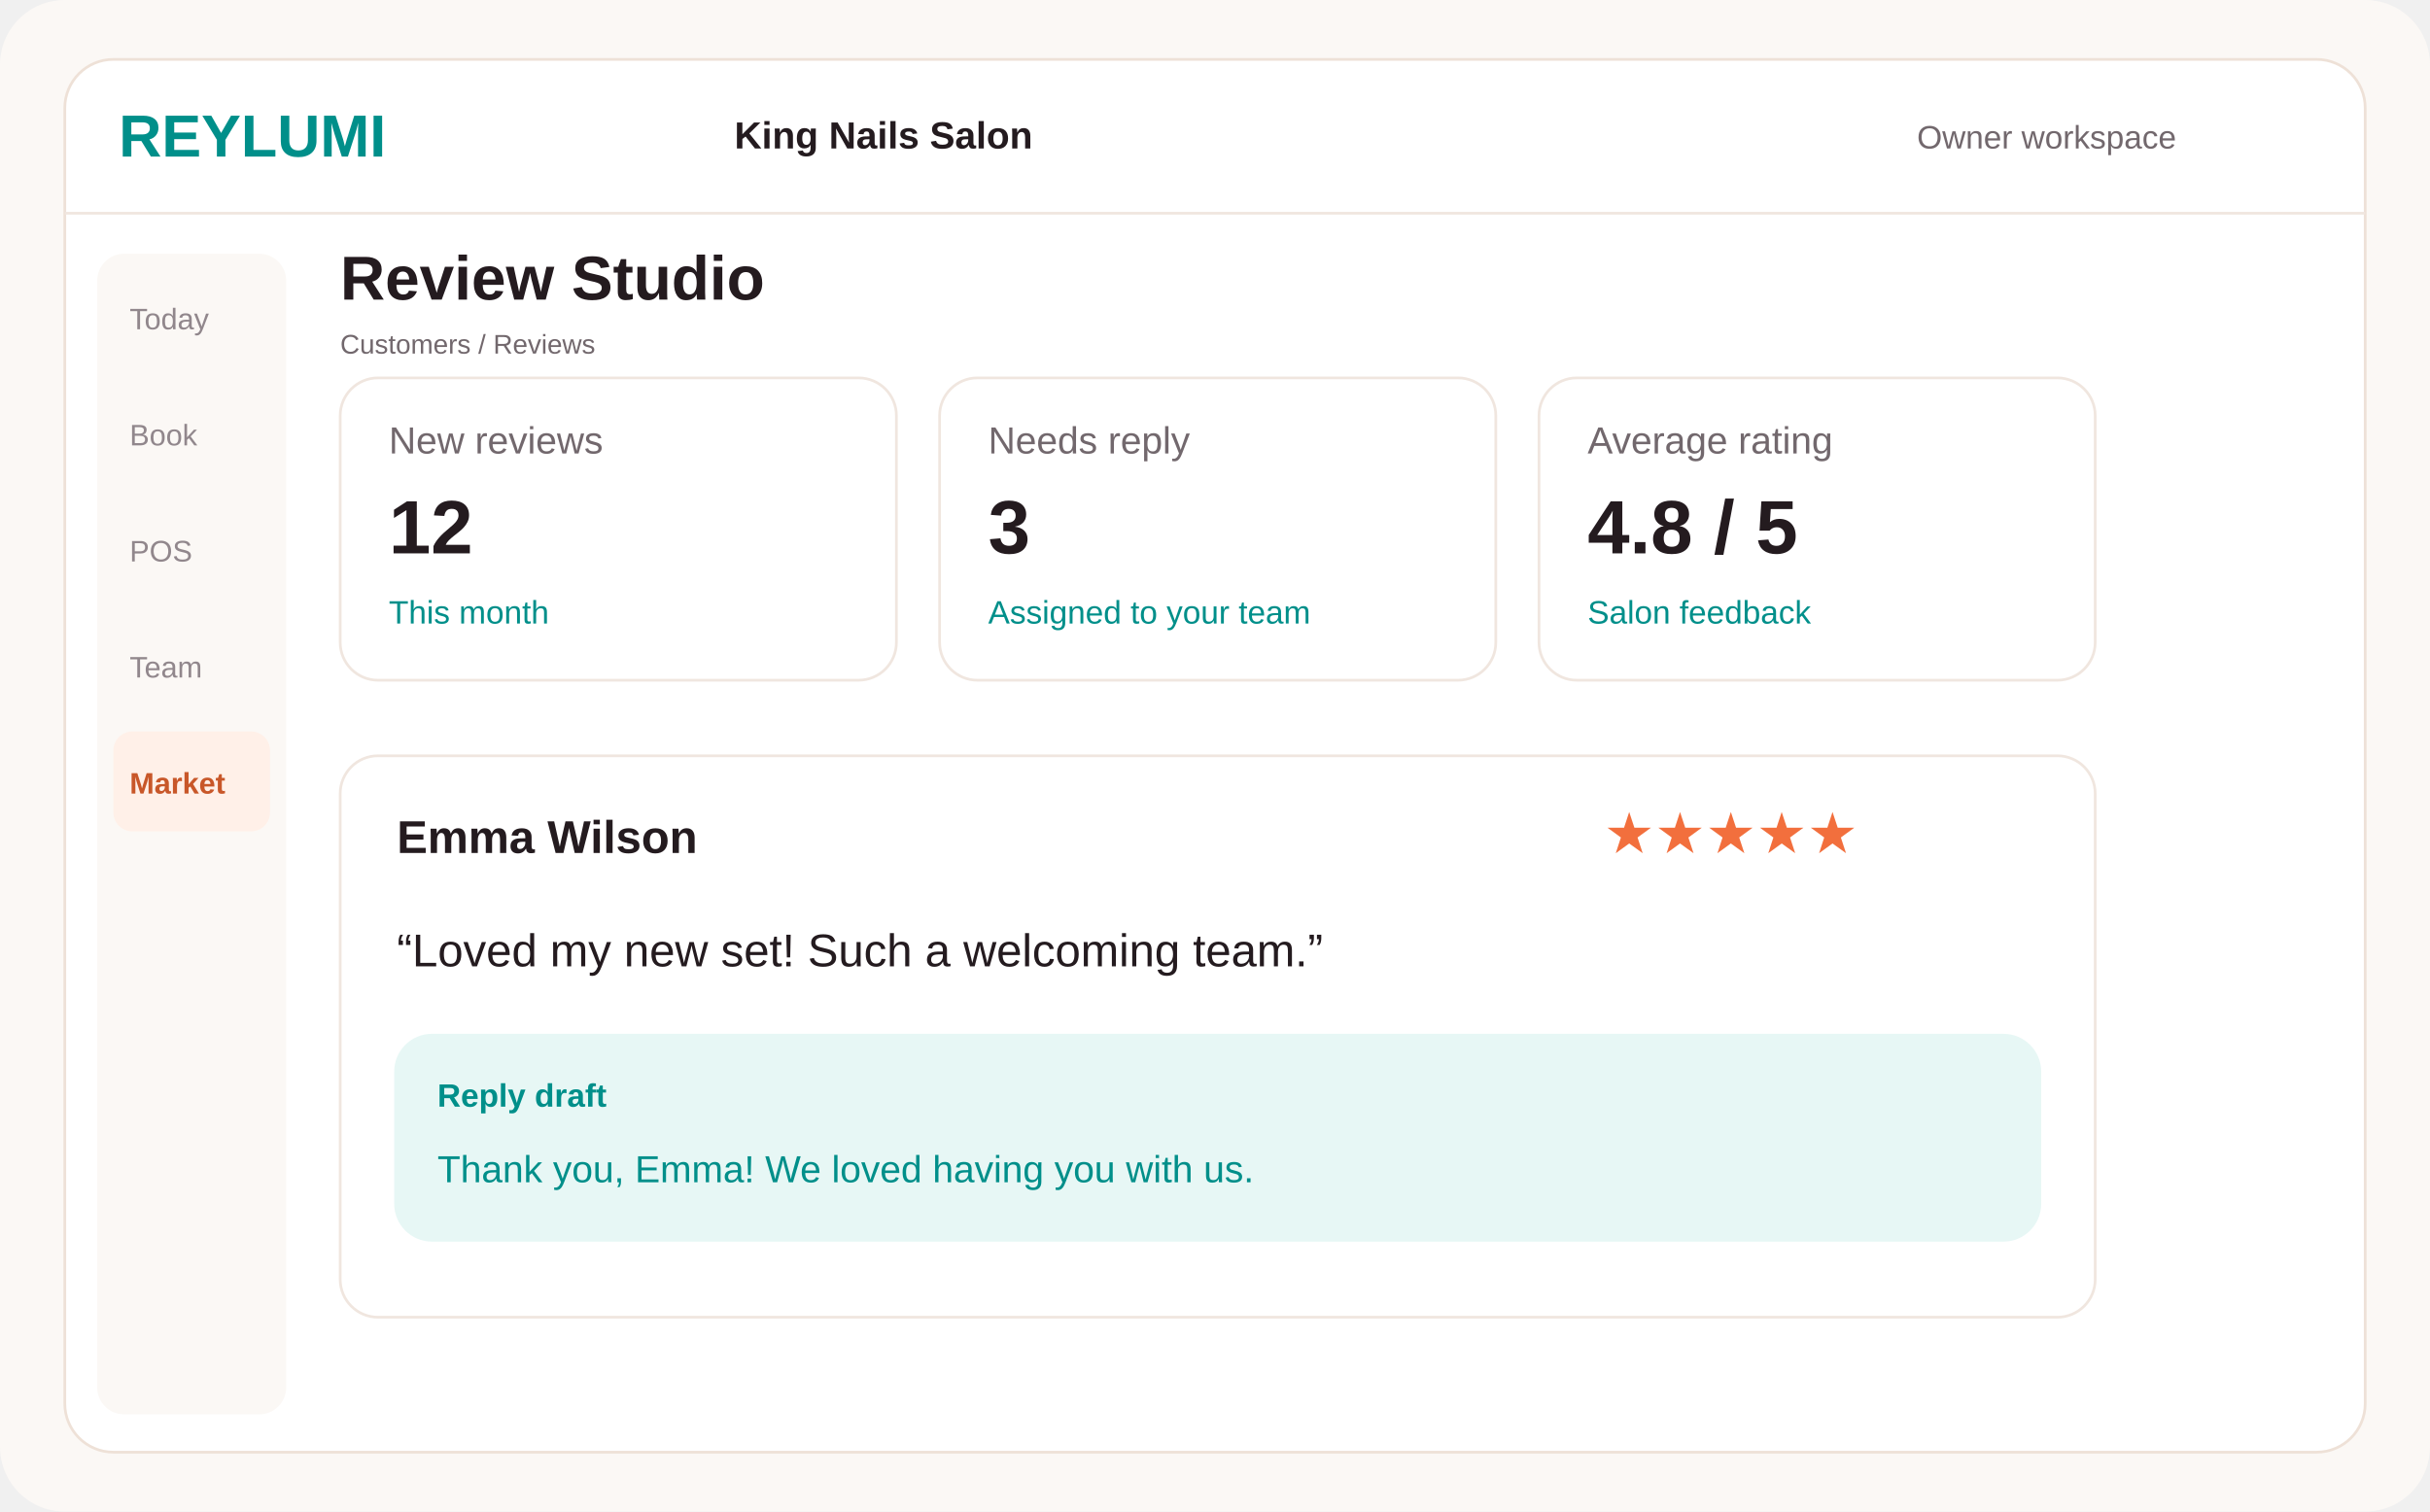
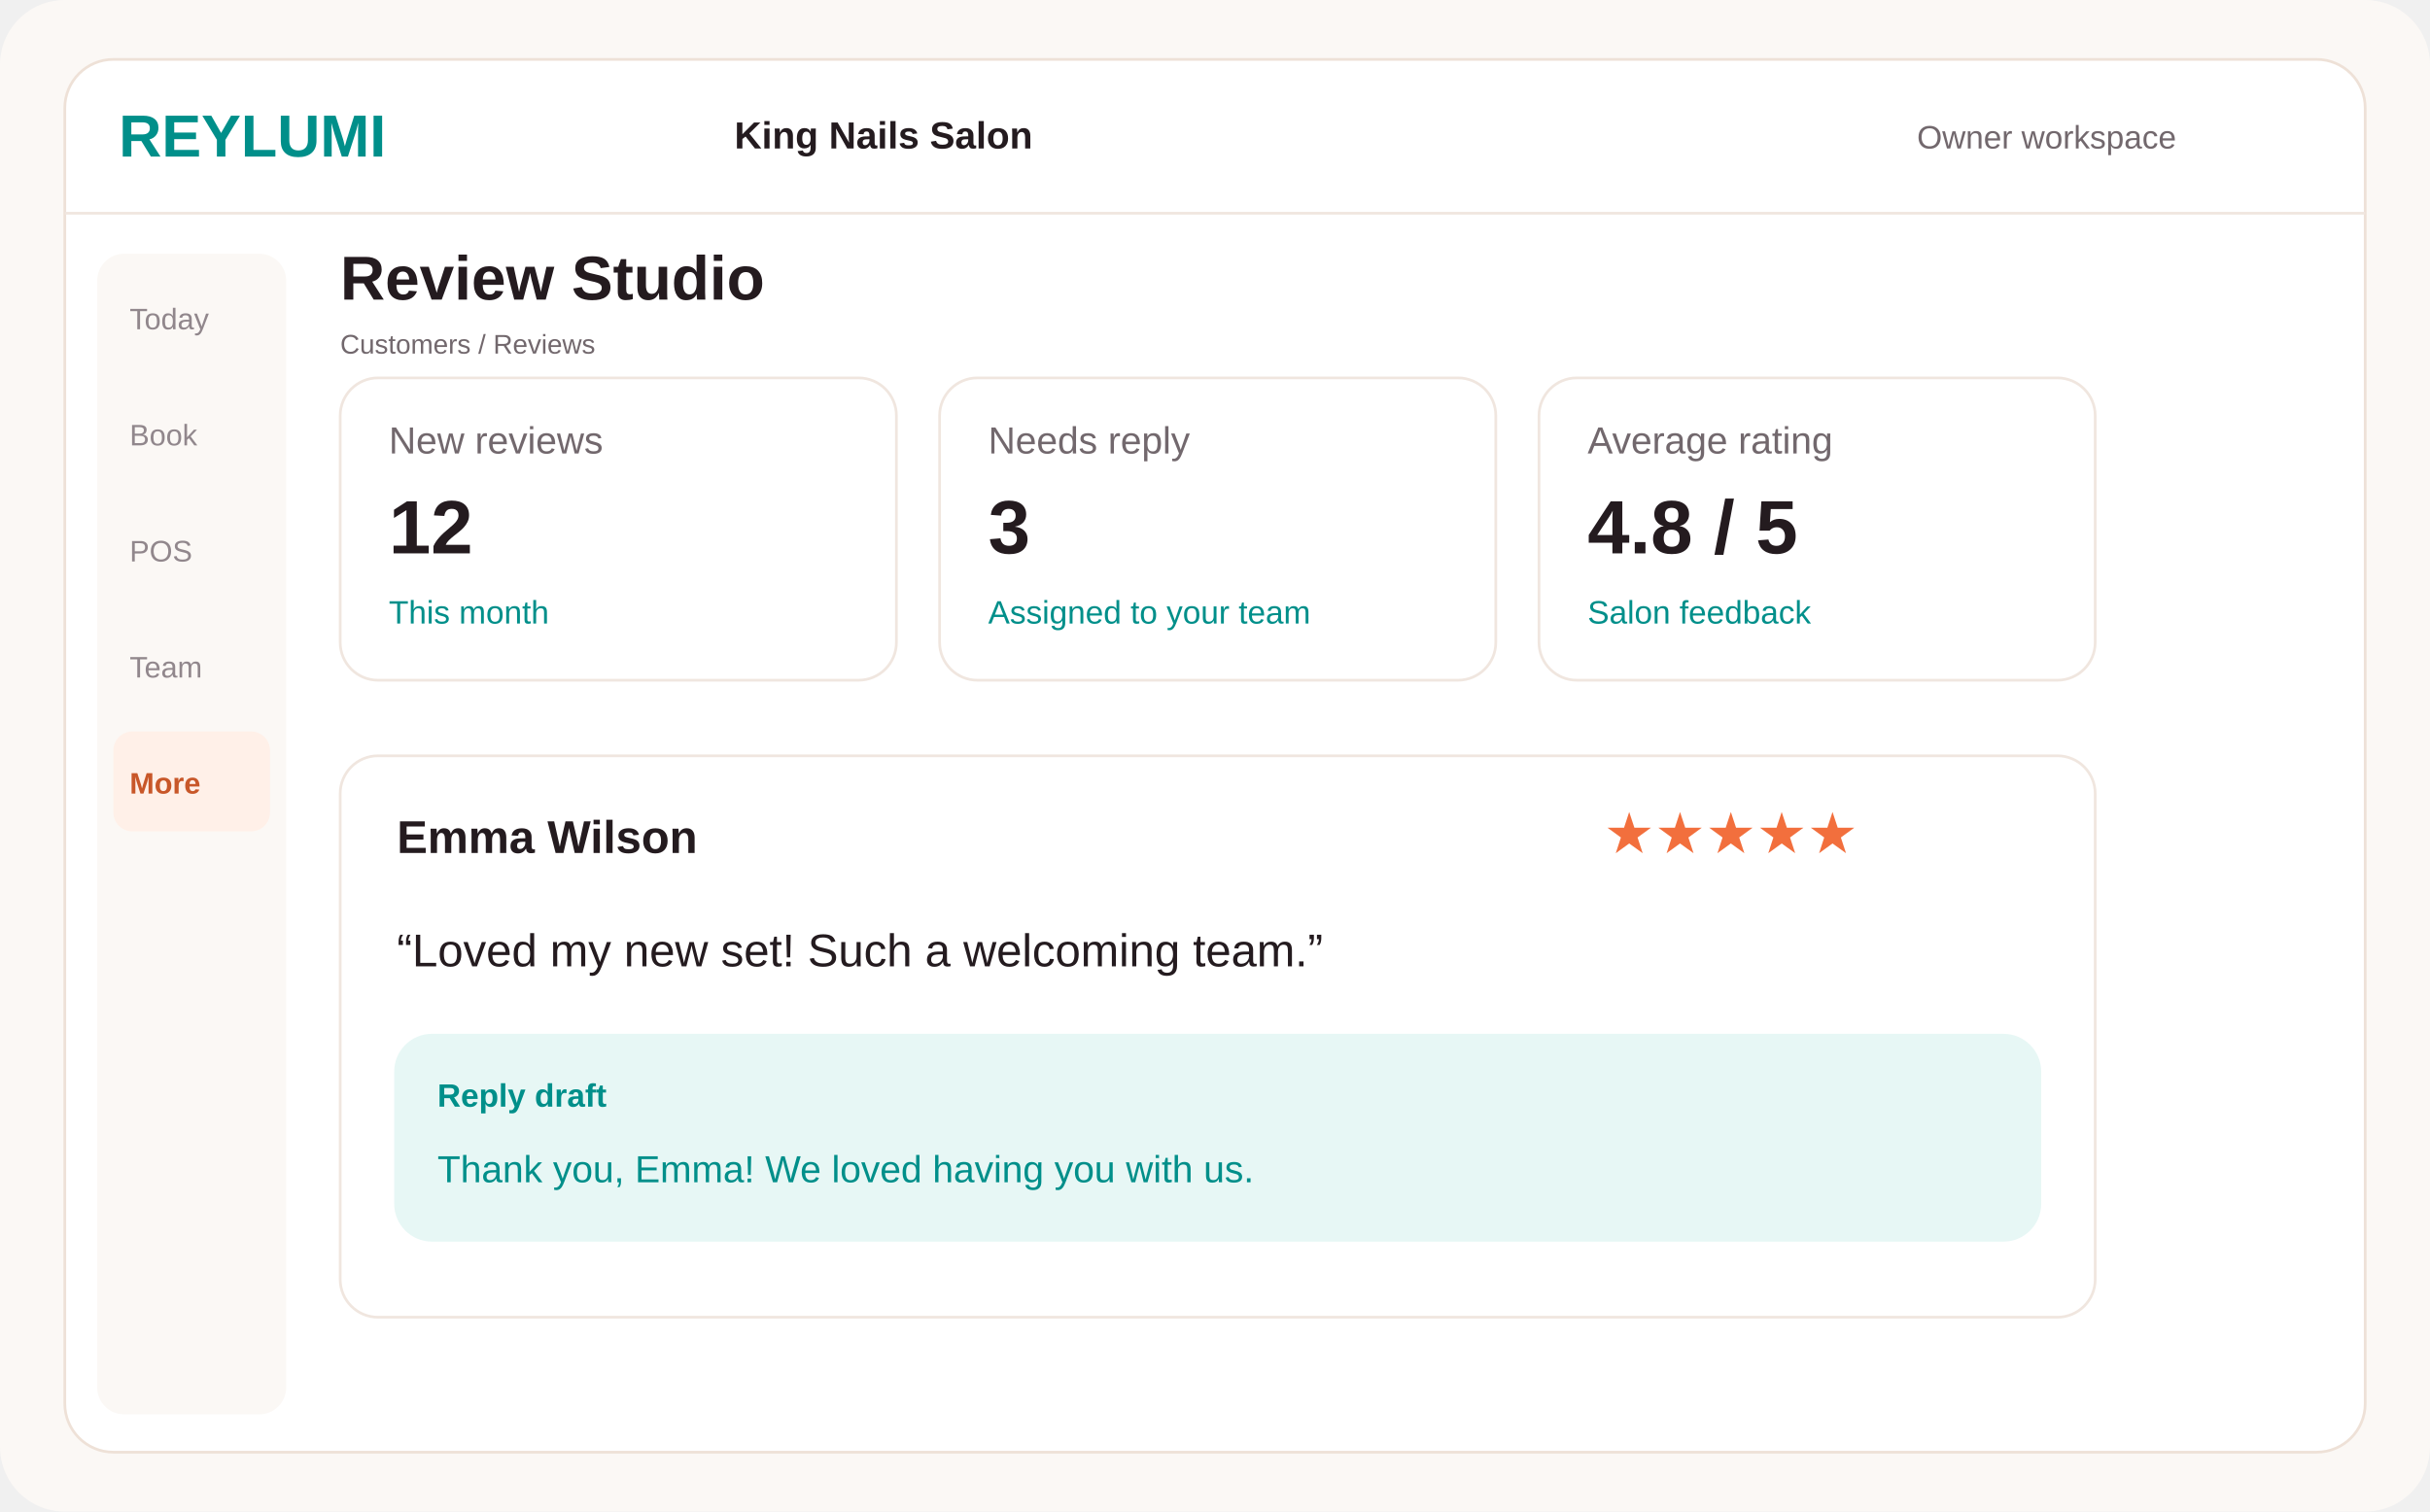
<svg xmlns="http://www.w3.org/2000/svg" width="900" height="560" viewBox="0 0 900 560">
  <g font-family="Arial,Helvetica,sans-serif">
    <rect x="0" y="0" width="900" height="560" rx="24" fill="#fbf8f5" stroke="none" />
    <rect x="24" y="22" width="852" height="516" rx="18" fill="#fff" stroke="#eee1d7" />
    <path d="M24 79h852" stroke="#f0e6df" />
    <text x="44" y="58" font-size="22" fill="#008f8a" font-weight="800">REYLUMI</text>
    <text x="272" y="55" font-size="14" fill="#241b1f" font-weight="600">King Nails Salon</text>
    <text x="710" y="55" font-size="12" fill="#72686d" font-weight="400">Owner workspace</text>
    <rect x="36" y="94" width="70" height="430" rx="10" fill="#fbf8f5" stroke="none" />
    <text x="48" y="122" font-size="11" fill="#91878c" font-weight="400">Today</text>
    <text x="48" y="165" font-size="11" fill="#91878c" font-weight="400">Book</text>
    <text x="48" y="208" font-size="11" fill="#91878c" font-weight="400">POS</text>
    <text x="48" y="251" font-size="11" fill="#91878c" font-weight="400">Team</text>
    <rect x="42" y="271" width="58" height="37" rx="7" fill="#fff0e8" stroke="none" />
-     <text x="48" y="294" font-size="11" fill="#c85729" font-weight="700">Market</text>
+     <text x="48" y="294" font-size="11" fill="#c85729" font-weight="700">More</text>
    <text x="126" y="111" font-size="23" fill="#241b1f" font-weight="750">Review Studio</text>
    <text x="126" y="131" font-size="10" fill="#72686d" font-weight="400">Customers / Reviews</text>
    <rect x="126" y="140" width="206" height="112" rx="14" fill="#fff" stroke="#f0e6df" />
    <text x="144" y="168" font-size="14" fill="#72686d" font-weight="400">New reviews</text>
    <text x="144" y="205" font-size="28" fill="#241b1f" font-weight="700">12</text>
    <text x="144" y="231" font-size="12" fill="#008f8a" font-weight="400">This month</text>
    <rect x="348" y="140" width="206" height="112" rx="14" fill="#fff" stroke="#f0e6df" />
    <text x="366" y="168" font-size="14" fill="#72686d" font-weight="400">Needs reply</text>
    <text x="366" y="205" font-size="28" fill="#241b1f" font-weight="700">3</text>
    <text x="366" y="231" font-size="12" fill="#008f8a" font-weight="400">Assigned to your team</text>
    <rect x="570" y="140" width="206" height="112" rx="14" fill="#fff" stroke="#f0e6df" />
    <text x="588" y="168" font-size="14" fill="#72686d" font-weight="400">Average rating</text>
    <text x="588" y="205" font-size="28" fill="#241b1f" font-weight="700">4.8 / 5</text>
    <text x="588" y="231" font-size="12" fill="#008f8a" font-weight="400">Salon feedback</text>
    <rect x="126" y="280" width="650" height="208" rx="14" fill="#fff" stroke="#f0e6df" />
    <text x="147" y="316" font-size="17" fill="#241b1f" font-weight="700">Emma Wilson</text>
    <text x="594" y="316" font-size="21" fill="#f26f3d" font-weight="400">★★★★★</text>
    <text x="147" y="358" font-size="17" fill="#241b1f" font-weight="400">“Loved my new set! Such a welcoming team.”</text>
    <rect x="146" y="383" width="610" height="77" rx="14" fill="#e7f7f5" stroke="none" />
    <text x="162" y="410" font-size="12" fill="#008f8a" font-weight="700">Reply draft</text>
    <text x="162" y="438" font-size="14" fill="#008f8a" font-weight="400">Thank you, Emma! We loved having you with us.</text>
  </g>
</svg>
